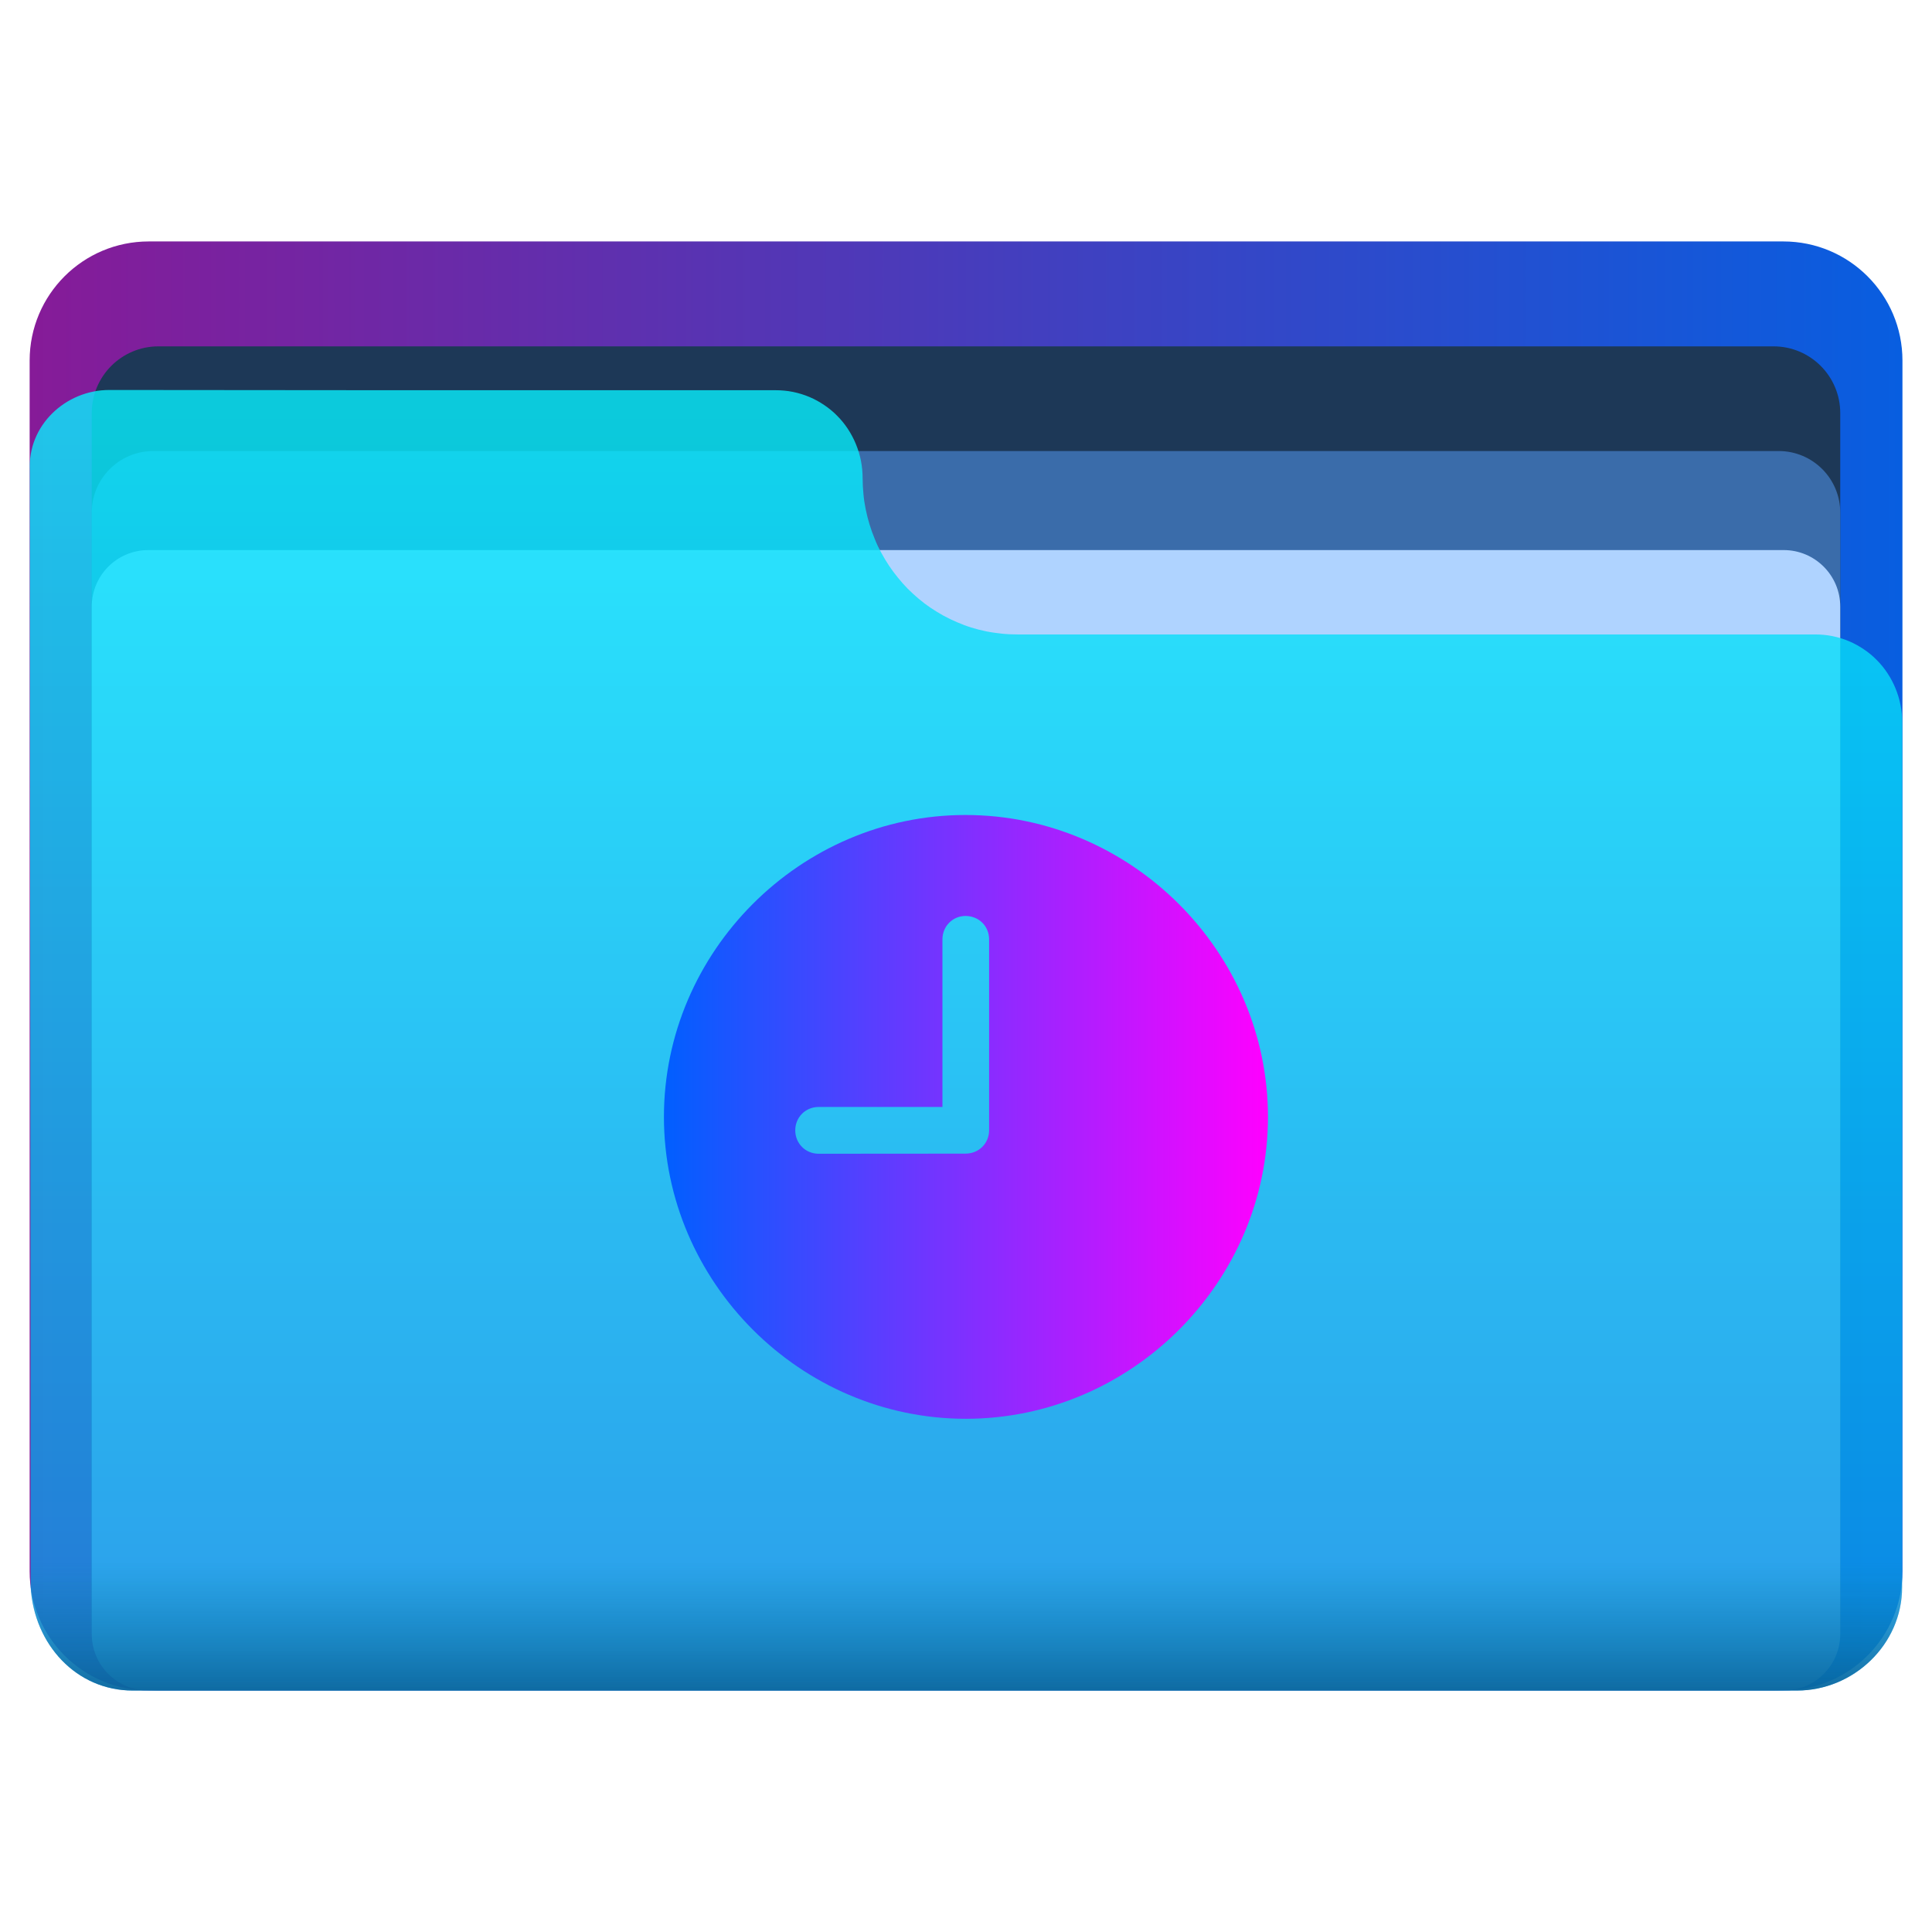
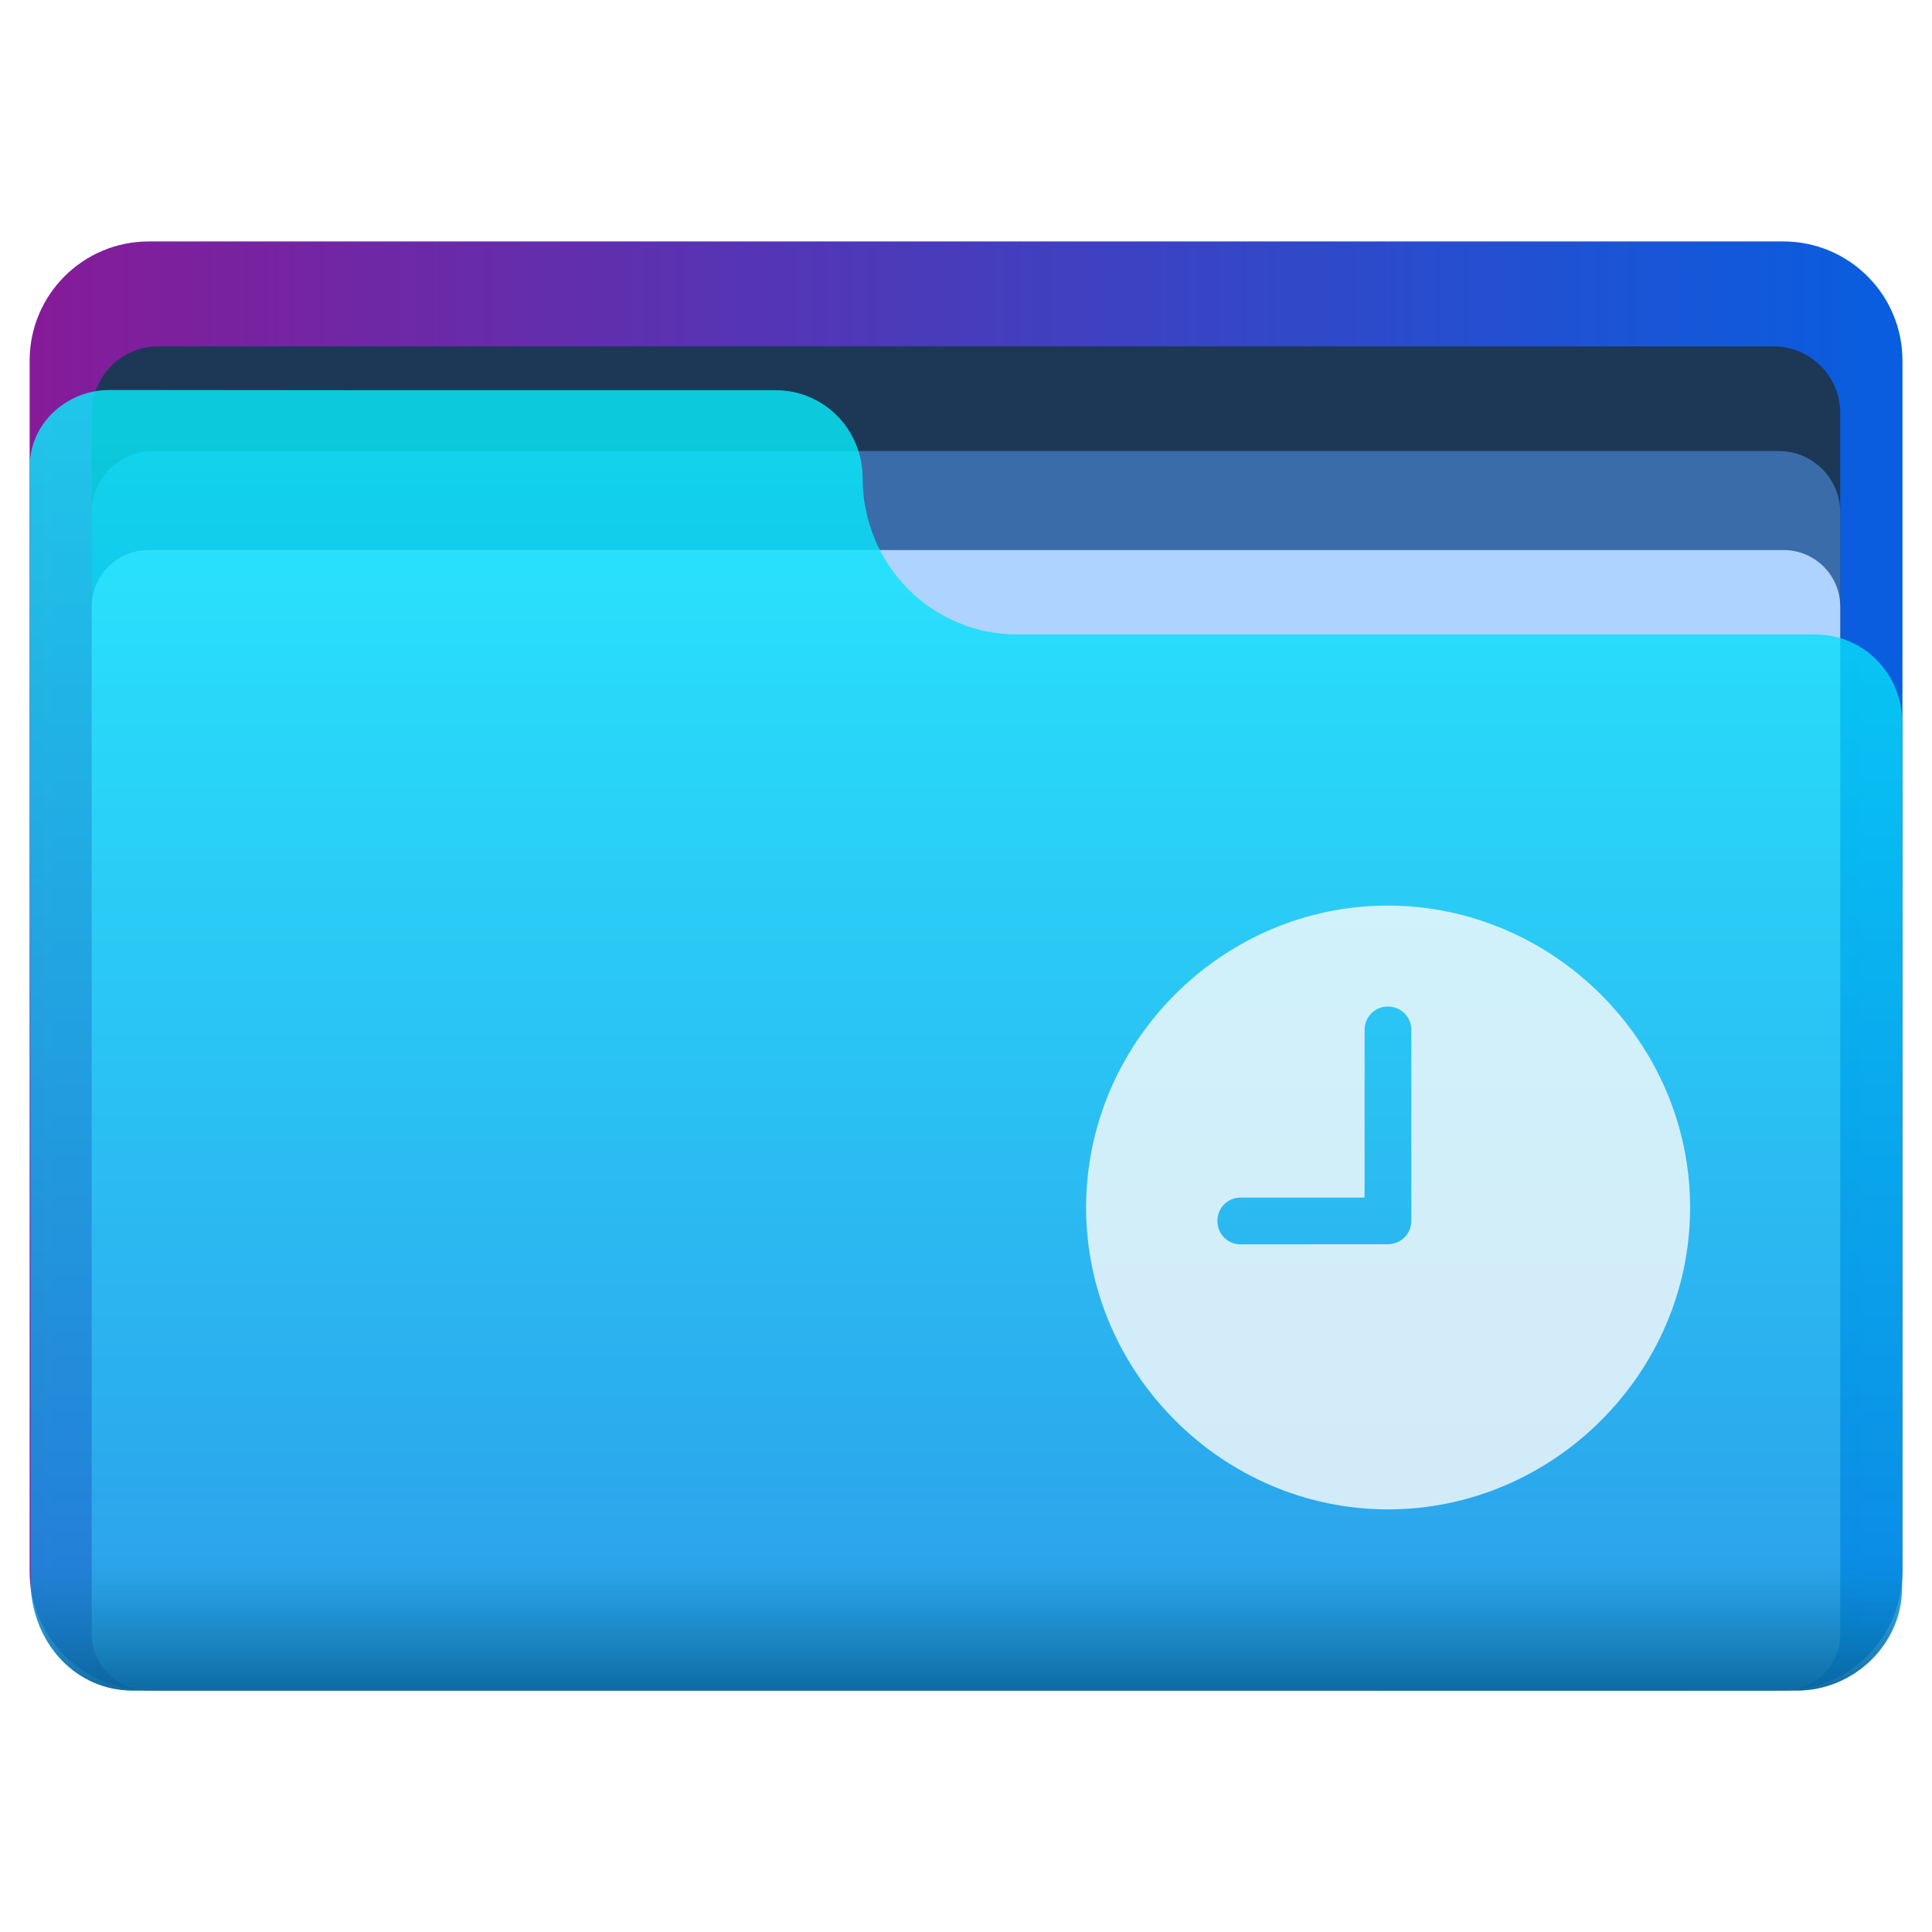
<svg xmlns="http://www.w3.org/2000/svg" width="64" height="64" version="1.1" viewBox="0 0 16.933 16.933">
  <defs>
    <style type="text/css" />
    <linearGradient id="linearGradient60884-3" x1="157.33" x2="247.31" y1="69.985" y2="69.985" gradientTransform="matrix(.18033 0 0 .18033 -28.018 -4.154)" gradientUnits="userSpaceOnUse">
      <stop stop-color="#861b98" offset="0" />
      <stop stop-color="#085ee0" offset="1" />
    </linearGradient>
    <linearGradient id="linearGradient47593-7" x1="193.68" x2="193.68" y1="43.371" y2="103.22" gradientTransform="matrix(.17854 0 0 .18033 -27.733 -4.154)" gradientUnits="userSpaceOnUse">
      <stop stop-color="#07effe" offset="0" />
      <stop stop-color="#0b92e5" offset="1" />
    </linearGradient>
    <linearGradient id="linearGradient2806" x1=".707" x2=".707" y1="14.743" y2="3.539" gradientTransform="translate(3.8869)" gradientUnits="userSpaceOnUse">
      <stop stop-color="#075e91" offset="0" />
      <stop stop-color="#077faa" stop-opacity="0" offset=".1" />
      <stop stop-color="#07effe" stop-opacity="0" offset="1" />
-     </linearGradient>
-     <linearGradient id="linearGradient978" x1="5.819" x2="11.114" y1="9.789" y2="9.789" gradientTransform="translate(0 -12.34)" gradientUnits="userSpaceOnUse">
-       <stop stop-color="#005fff" offset="0" />
-       <stop stop-color="#f0f" offset="1" />
    </linearGradient>
  </defs>
  <g fill="#5e4aa6" stroke-width=".265">
    <circle cx="-330.35" cy="-328.38" r="0" />
    <circle cx="-312.11" cy="-326.25" r="0" />
    <circle cx="-306.02" cy="-333.07" r="0" />
    <circle cx="-308.84" cy="-326.01" r="0" />
    <circle cx="-328.8" cy="-330.45" r="0" />
  </g>
  <g transform="translate(.000295 -.00032978)" fill="#5e4aa6" stroke-width=".265">
    <circle cx="-330.35" cy="-328.38" r="0" />
    <circle cx="-312.11" cy="-326.25" r="0" />
    <circle cx="-306.02" cy="-333.07" r="0" />
    <circle cx="-308.84" cy="-326.01" r="0" />
    <circle cx="-328.8" cy="-330.45" r="0" />
  </g>
  <g transform="matrix(1.0116 0 0 1.0116 -.098288 -.098288)" fill-rule="evenodd" stroke-width=".18">
    <rect x=".354" y="2.189" width="16.226" height="12.554" ry="1.032" fill="url(#linearGradient60884-3)" style="paint-order:stroke fill markers" />
    <rect x=".892" y="3.098" width="15.149" height="11.645" ry=".578" fill="#1d3857" style="paint-order:stroke fill markers" />
    <rect x=".892" y="4.005" width="15.149" height="10.738" ry=".533" fill="#3a6caa" style="paint-order:stroke fill markers" />
    <rect x=".892" y="4.863" width="15.149" height="9.881" ry=".49" fill="#afd3ff" style="paint-order:stroke fill markers" />
-     <path d="m1.044 3.476c-0.381 0-0.709 0.31-0.688 0.695 0 3.226 0.007 6.427 0.007 9.679 0.03 0.494 0.395 0.894 0.885 0.894h14.418c0.49 0 0.911-0.399 0.911-0.894l1.51e-4 -4.437c0-0.063 7.22e-4 -0.118 7.22e-4 -0.181v-2.875c0-0.053-0.005-0.104-0.015-0.154-0.01-0.05-0.025-0.098-0.044-0.144-0.019-0.046-0.042-0.089-0.069-0.13-0.027-0.041-0.058-0.079-0.092-0.113-0.034-0.035-0.072-0.066-0.112-0.093-0.04-0.027-0.083-0.051-0.128-0.07-0.045-0.019-0.093-0.034-0.142-0.044-0.049-0.01-0.1-0.015-0.153-0.015h-6.91c-0.047 0-0.092-0.002-0.138-0.007-0.045-0.005-0.09-0.011-0.134-0.02-0.044-0.009-0.087-0.02-0.129-0.033-0.042-0.013-0.083-0.029-0.123-0.046-0.04-0.017-0.079-0.036-0.118-0.057-0.038-0.021-0.075-0.044-0.111-0.068-0.036-0.024-0.07-0.05-0.103-0.078-0.033-0.028-0.065-0.057-0.095-0.087-0.03-0.031-0.059-0.063-0.086-0.097-0.027-0.033-0.053-0.068-0.077-0.104-0.024-0.036-0.046-0.073-0.067-0.112-0.021-0.038-0.04-0.078-0.056-0.119-0.017-0.041-0.032-0.082-0.045-0.125-0.013-0.043-0.024-0.086-0.033-0.13-0.009-0.044-0.016-0.089-0.02-0.135-0.004-0.044-0.007-0.089-0.007-0.135 0-0.053-0.005-0.104-0.015-0.154-0.01-0.05-0.025-0.098-0.044-0.144-0.019-0.046-0.042-0.089-0.069-0.13-0.027-0.041-0.058-0.079-0.092-0.113-0.034-0.035-0.072-0.066-0.112-0.093-0.04-0.027-0.083-0.051-0.128-0.07-0.045-0.019-0.093-0.034-0.142-0.044-0.049-0.01-0.1-0.015-0.153-0.015h-3.393z" fill="url(#linearGradient47593-7)" opacity=".8" style="paint-order:stroke fill markers" />
-     <path d="m1.044 3.476c-0.381 0-0.709 0.31-0.688 0.695 0 3.226 0.007 6.427 0.007 9.679 0.03 0.494 0.395 0.894 0.885 0.894h14.418c0.49 0 0.911-0.399 0.911-0.894l1.51e-4 -4.437c0-0.063 7.22e-4 -0.118 7.22e-4 -0.181v-2.875c0-0.053-0.005-0.104-0.015-0.154-0.01-0.05-0.025-0.098-0.044-0.144-0.019-0.046-0.042-0.089-0.069-0.13-0.027-0.041-0.058-0.079-0.092-0.113-0.034-0.035-0.072-0.066-0.112-0.093-0.04-0.027-0.083-0.051-0.128-0.07-0.045-0.019-0.093-0.034-0.142-0.044-0.049-0.01-0.1-0.015-0.153-0.015h-6.91c-0.047 0-0.092-0.002-0.138-0.007-0.045-0.005-0.09-0.011-0.134-0.02-0.044-0.009-0.087-0.02-0.129-0.033-0.042-0.013-0.083-0.029-0.123-0.046-0.04-0.017-0.079-0.036-0.118-0.057-0.038-0.021-0.075-0.044-0.111-0.068-0.036-0.024-0.07-0.05-0.103-0.078-0.033-0.028-0.065-0.057-0.095-0.087-0.03-0.031-0.059-0.063-0.086-0.097-0.027-0.033-0.053-0.068-0.077-0.104-0.024-0.036-0.046-0.073-0.067-0.112-0.021-0.038-0.04-0.078-0.056-0.119-0.017-0.041-0.032-0.082-0.045-0.125-0.013-0.043-0.024-0.086-0.033-0.13-0.009-0.044-0.016-0.089-0.02-0.135-0.004-0.044-0.007-0.089-0.007-0.135 0-0.053-0.005-0.104-0.015-0.154-0.01-0.05-0.025-0.098-0.044-0.144-0.019-0.046-0.042-0.089-0.069-0.13-0.027-0.041-0.058-0.079-0.092-0.113-0.034-0.035-0.072-0.066-0.112-0.093-0.04-0.027-0.083-0.051-0.128-0.07-0.045-0.019-0.093-0.034-0.142-0.044-0.049-0.01-0.1-0.015-0.153-0.015h-3.393z" fill="url(#linearGradient2806)" opacity=".8" style="paint-order:stroke fill markers" />
+     <path d="m1.044 3.476c-0.381 0-0.709 0.31-0.688 0.695 0 3.226 0.007 6.427 0.007 9.679 0.03 0.494 0.395 0.894 0.885 0.894h14.418c0.49 0 0.911-0.399 0.911-0.894l1.51e-4 -4.437c0-0.063 7.22e-4 -0.118 7.22e-4 -0.181v-2.875c0-0.053-0.005-0.104-0.015-0.154-0.01-0.05-0.025-0.098-0.044-0.144-0.019-0.046-0.042-0.089-0.069-0.13-0.027-0.041-0.058-0.079-0.092-0.113-0.034-0.035-0.072-0.066-0.112-0.093s-0.083-0.051-0.128-0.07c-0.045-0.019-0.093-0.034-0.142-0.044-0.049-0.01-0.1-0.015-0.153-0.015h-6.91c-0.047 0-0.092-0.002-0.138-0.007-0.045-0.005-0.09-0.011-0.134-0.02-0.044-0.009-0.087-0.02-0.129-0.033-0.042-0.013-0.083-0.029-0.123-0.046-0.04-0.017-0.079-0.036-0.118-0.057-0.038-0.021-0.075-0.044-0.111-0.068-0.036-0.024-0.07-0.05-0.103-0.078-0.033-0.028-0.065-0.057-0.095-0.087-0.03-0.031-0.059-0.063-0.086-0.097s-0.053-0.068-0.077-0.104c-0.024-0.036-0.046-0.073-0.067-0.112-0.021-0.038-0.04-0.078-0.056-0.119-0.017-0.041-0.032-0.082-0.045-0.125-0.013-0.043-0.024-0.086-0.033-0.13-0.009-0.044-0.016-0.089-0.02-0.135-0.004-0.044-0.007-0.089-0.007-0.135 0-0.053-0.005-0.104-0.015-0.154-0.01-0.05-0.025-0.098-0.044-0.144-0.019-0.046-0.042-0.089-0.069-0.13-0.027-0.041-0.058-0.079-0.092-0.113-0.034-0.035-0.072-0.066-0.112-0.093-0.04-0.027-0.083-0.051-0.128-0.07-0.045-0.019-0.093-0.034-0.142-0.044-0.049-0.01-0.1-0.015-0.153-0.015h-3.393z" fill="url(#linearGradient47593-7)" opacity=".8" style="paint-order:stroke fill markers" />
+     <path d="m1.044 3.476c-0.381 0-0.709 0.31-0.688 0.695 0 3.226 0.007 6.427 0.007 9.679 0.03 0.494 0.395 0.894 0.885 0.894h14.418c0.49 0 0.911-0.399 0.911-0.894l1.51e-4 -4.437c0-0.063 7.22e-4 -0.118 7.22e-4 -0.181v-2.875c0-0.053-0.005-0.104-0.015-0.154-0.01-0.05-0.025-0.098-0.044-0.144-0.019-0.046-0.042-0.089-0.069-0.13-0.027-0.041-0.058-0.079-0.092-0.113-0.034-0.035-0.072-0.066-0.112-0.093s-0.083-0.051-0.128-0.07c-0.045-0.019-0.093-0.034-0.142-0.044-0.049-0.01-0.1-0.015-0.153-0.015h-6.91c-0.047 0-0.092-0.002-0.138-0.007-0.045-0.005-0.09-0.011-0.134-0.02-0.044-0.009-0.087-0.02-0.129-0.033-0.042-0.013-0.083-0.029-0.123-0.046-0.04-0.017-0.079-0.036-0.118-0.057-0.038-0.021-0.075-0.044-0.111-0.068-0.036-0.024-0.07-0.05-0.103-0.078-0.033-0.028-0.065-0.057-0.095-0.087-0.03-0.031-0.059-0.063-0.086-0.097s-0.053-0.068-0.077-0.104c-0.024-0.036-0.046-0.073-0.067-0.112-0.021-0.038-0.04-0.078-0.056-0.119-0.017-0.041-0.032-0.082-0.045-0.125-0.013-0.043-0.024-0.086-0.033-0.13-0.009-0.044-0.016-0.089-0.02-0.135-0.004-0.044-0.007-0.089-0.007-0.135 0-0.053-0.005-0.104-0.015-0.154-0.01-0.05-0.025-0.098-0.044-0.144-0.019-0.046-0.042-0.089-0.069-0.13-0.027-0.041-0.058-0.079-0.092-0.113-0.034-0.035-0.072-0.066-0.112-0.093-0.04-0.027-0.083-0.051-0.128-0.07-0.045-0.019-0.093-0.034-0.142-0.044-0.049-0.01-0.1-0.015-0.153-0.015h-3.393z" fill="url(#linearGradient2806)" opacity=".8" style="paint-order:stroke fill markers" />
  </g>
-   <path d="m8.465 12.435c1.451 0 2.648-1.198 2.648-2.646 0-1.448-1.2-2.646-2.651-2.646-1.448 0-2.643 1.198-2.643 2.646 0 1.448 1.198 2.646 2.646 2.646zm-1.29-2.323c-0.115 0-0.205-0.09-0.205-0.205 0-0.115 0.09-0.205 0.205-0.205h1.085v-1.469c0-0.115 0.09-0.205 0.202-0.205 0.118 0 0.207 0.09 0.207 0.205v1.673c0 0.115-0.09 0.205-0.207 0.205z" fill="url(#linearGradient978)" stroke-width=".291" />
+   <path d="m12.165 13.229c1.451 0 2.648-1.198 2.648-2.646 0-1.448-1.2-2.646-2.651-2.646-1.448 0-2.643 1.198-2.643 2.646 0 1.448 1.198 2.646 2.646 2.646zm-1.29-2.323c-0.115 0-0.205-0.09-0.205-0.205 0-0.115 0.09-0.205 0.205-0.205h1.085v-1.469c0-0.115 0.09-0.205 0.202-0.205 0.118 0 0.207 0.09 0.207 0.205v1.673c0 0.115-0.09 0.205-0.207 0.205z" fill="#fbfbfb" opacity=".8" stroke-width=".291" />
</svg>
